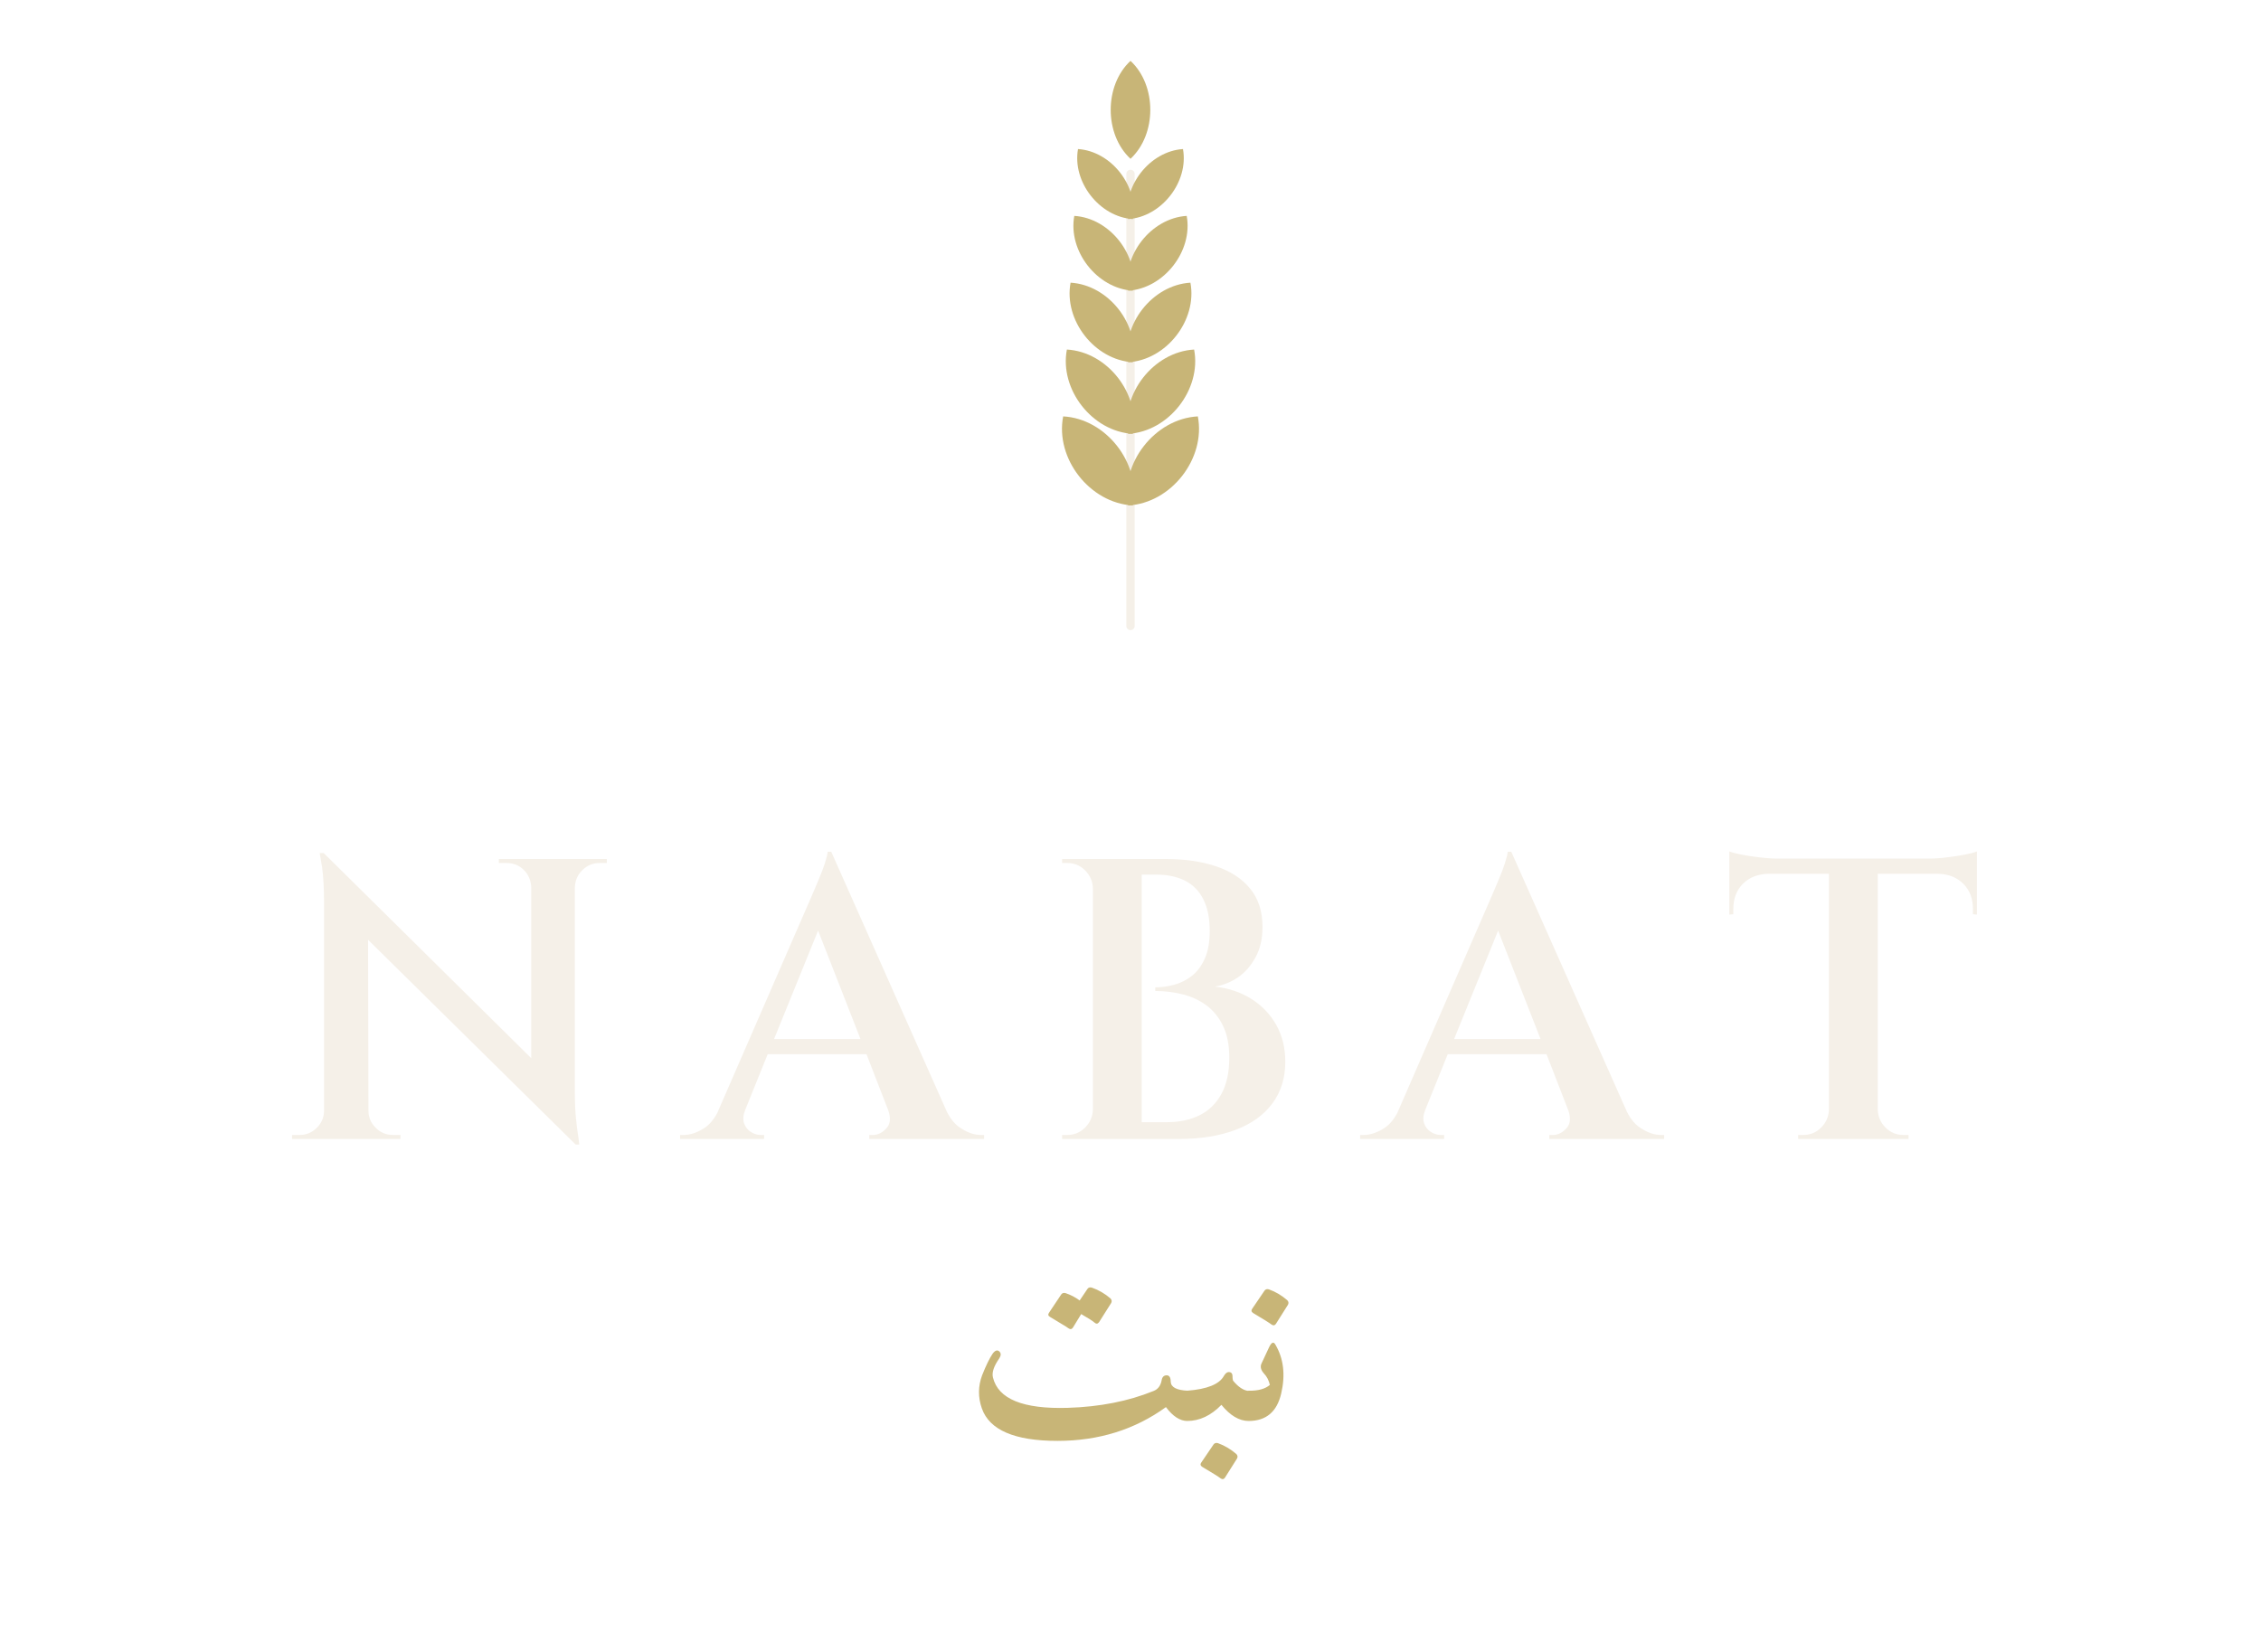
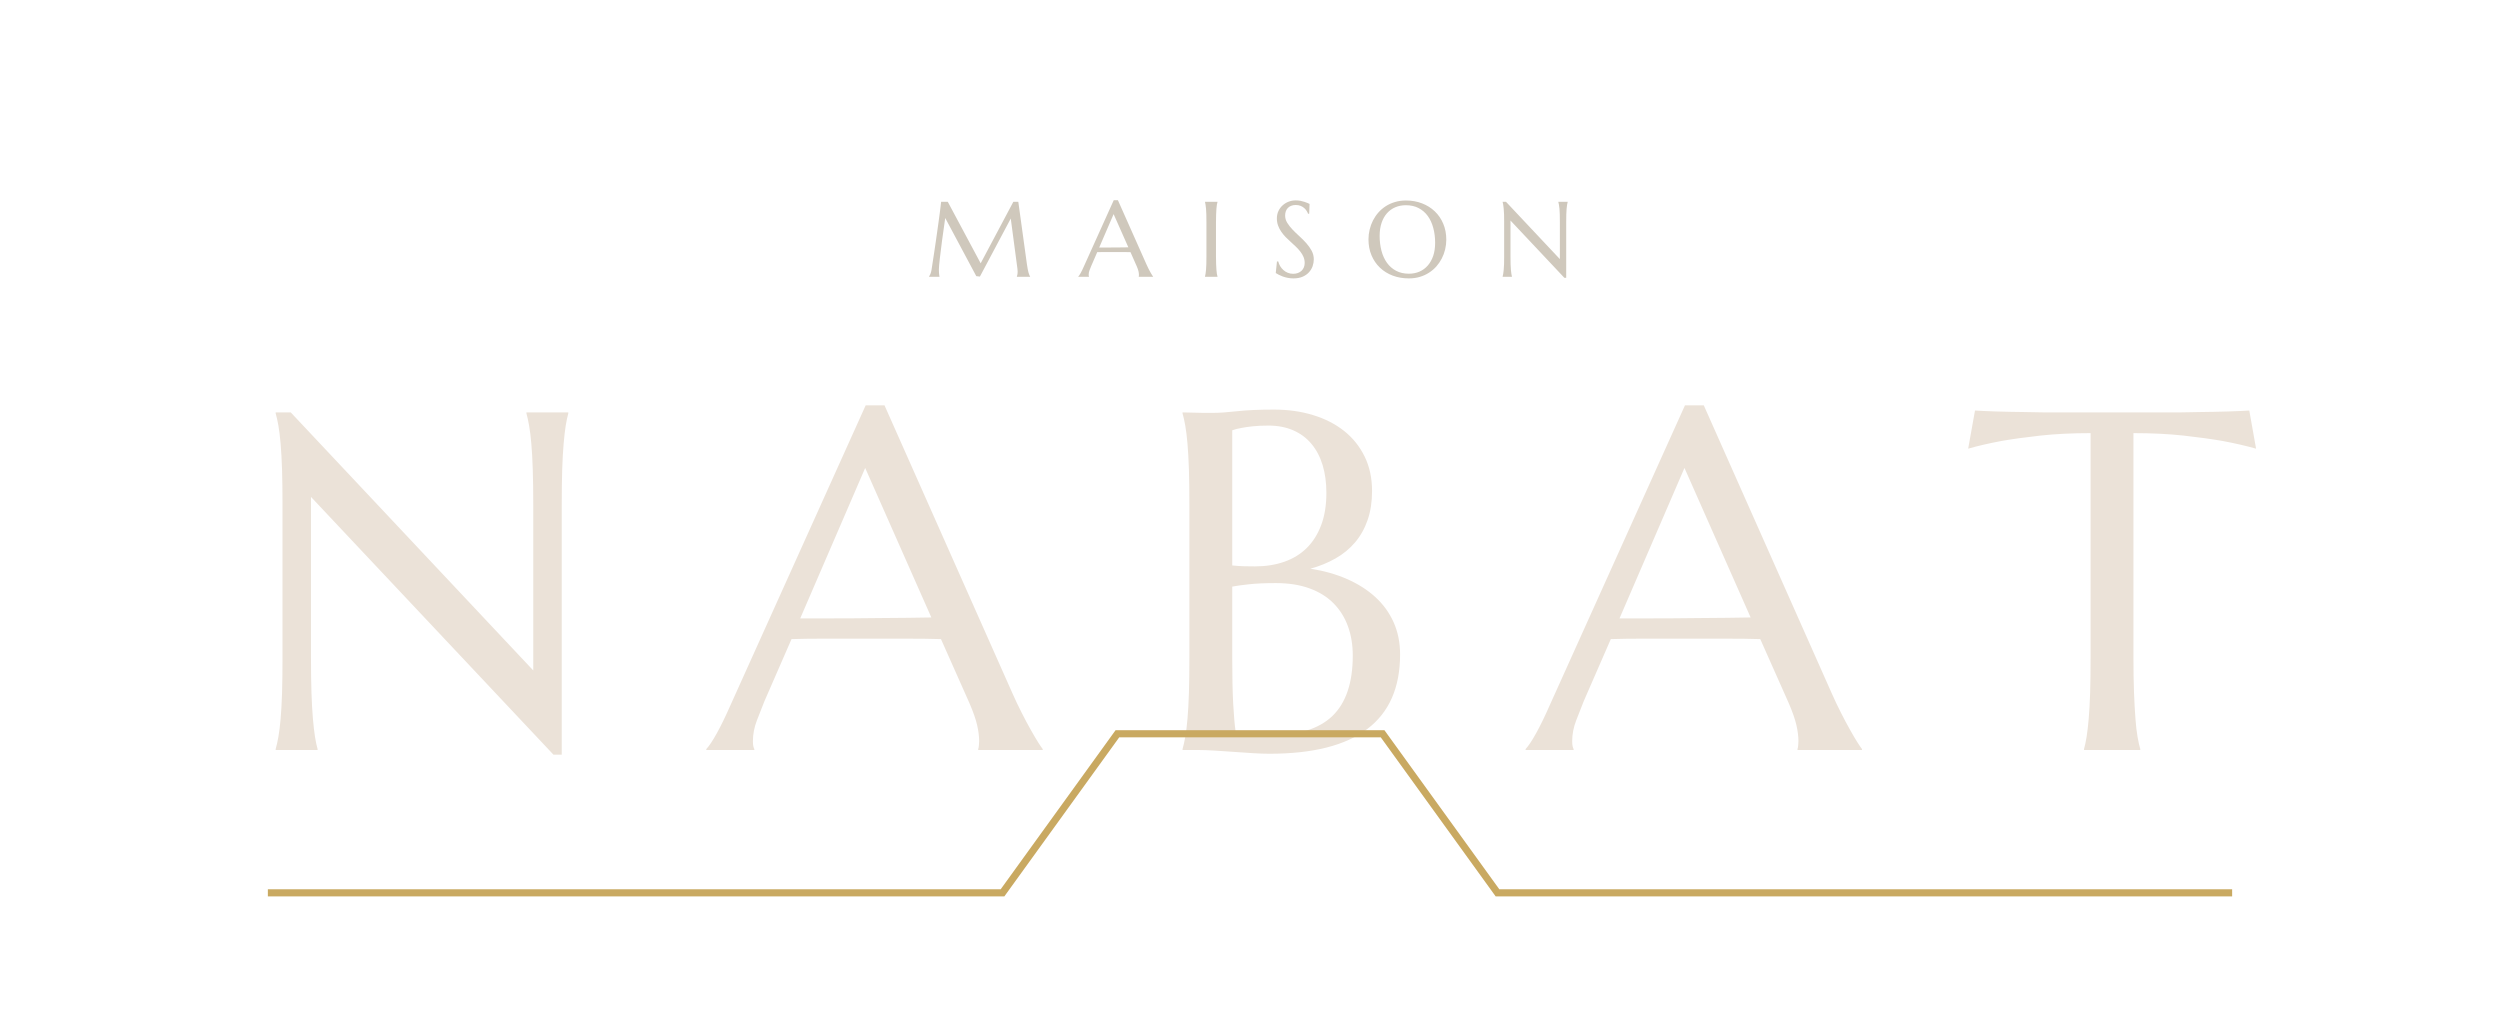
- <svg xmlns="http://www.w3.org/2000/svg" viewBox="0 0 520 380" role="img" aria-label="NABAT">
-   <style>.stem{stroke:#F5F0E8}.gr{fill:#C8B577}</style>
-   <g transform="translate(216.67 14)">
-     <path d="M43.33 130.00V26.00" stroke-width="1.91" stroke-linecap="round" fill="none" class="stem" />
-     <g class="gr">
-       <path transform="translate(43.85 102.27) rotate(-38)" d="M0 0C7.45 -6.50 7.45 -19.50 0 -26.00C-7.45 -19.50 -7.45 -6.50 0 0Z" />
-       <path transform="translate(42.81 102.27) rotate(38)" d="M0 0C7.45 -6.50 7.45 -19.50 0 -26.00C-7.45 -19.50 -7.45 -6.50 0 0Z" />
-       <path transform="translate(43.85 85.80) rotate(-38)" d="M0 0C7.02 -6.15 7.02 -18.46 0 -24.61C-7.02 -18.46 -7.02 -6.15 0 0Z" />
-       <path transform="translate(42.81 85.80) rotate(38)" d="M0 0C7.02 -6.15 7.02 -18.46 0 -24.61C-7.02 -18.46 -7.02 -6.15 0 0Z" />
-       <path transform="translate(43.85 69.33) rotate(-38)" d="M0 0C6.59 -5.81 6.59 -17.42 0 -23.23C-6.59 -17.42 -6.59 -5.81 0 0Z" />
-       <path transform="translate(42.81 69.33) rotate(38)" d="M0 0C6.59 -5.81 6.59 -17.42 0 -23.23C-6.59 -17.42 -6.59 -5.81 0 0Z" />
-       <path transform="translate(43.85 52.87) rotate(-38)" d="M0 0C6.15 -5.46 6.15 -16.38 0 -21.84C-6.15 -16.38 -6.15 -5.46 0 0Z" />
-       <path transform="translate(42.81 52.87) rotate(38)" d="M0 0C6.15 -5.46 6.15 -16.38 0 -21.84C-6.15 -16.38 -6.15 -5.46 0 0Z" />
-       <path transform="translate(43.85 36.40) rotate(-38)" d="M0 0C5.72 -5.11 5.72 -15.34 0 -20.45C-5.72 -15.34 -5.72 -5.11 0 0Z" />
-       <path transform="translate(42.81 36.40) rotate(38)" d="M0 0C5.72 -5.11 5.72 -15.34 0 -20.45C-5.72 -15.34 -5.72 -5.11 0 0Z" />
-       <path transform="translate(43.33 22.53) rotate(0)" d="M0 0C6.07 -5.63 6.07 -16.90 0 -22.53C-6.07 -16.90 -6.07 -5.63 0 0Z" />
-     </g>
-   </g>
-   <path fill="#F5F0E8" d="M73.52 196.22L74.44 196.22L122.18 243.42L122.18 204.13Q122.09 201.74 120.48 200.13Q118.87 198.52 116.48 198.52L116.48 198.52L114.73 198.52L114.73 197.60L139.57 197.60L139.57 198.52L137.92 198.52Q135.62 198.52 133.96 200.13Q132.30 201.74 132.21 204.13L132.21 204.13L132.21 251.51Q132.21 254.82 132.49 257.49Q132.76 260.16 133.04 261.72L133.04 261.72L133.22 263.29L132.40 263.29L84.65 216.18L84.74 255.47L84.74 255.47Q84.74 257.77 86.40 259.42Q88.05 261.08 90.35 261.08L90.35 261.08L92.10 261.08L92.10 262L67.17 262L67.17 261.08L68.92 261.08Q71.22 261.08 72.87 259.42Q74.53 257.77 74.53 255.47L74.53 255.47L74.53 207.72Q74.53 202.75 74.07 199.44L74.07 199.44L73.52 196.22ZM190.36 195.94L191.18 195.94L217.77 255.74Q219.15 258.50 221.27 259.70L221.27 259.70Q223.48 261.08 225.59 261.08L225.59 261.08L226.33 261.08L226.33 262L199.92 262L199.92 261.08L200.75 261.08Q202.50 261.08 203.88 259.52L203.88 259.52Q205.17 258.14 204.34 255.56L204.34 255.56L199.28 242.50L176.56 242.50L171.40 255.28L171.40 255.28Q170.67 257.12 171.13 258.41Q171.59 259.70 172.69 260.39Q173.80 261.08 174.90 261.08L174.90 261.08L175.73 261.08L175.73 262L156.41 262L156.41 261.08L157.24 261.08Q159.35 261.08 161.65 259.70L161.65 259.70Q163.58 258.60 164.96 256.02L164.96 256.02L186.22 207.17Q186.40 206.80 187.00 205.37Q187.60 203.95 188.38 202.11Q189.16 200.27 189.71 198.57Q190.26 196.86 190.36 195.94L190.36 195.94ZM197.90 239L188.15 214.07L178.03 239L197.90 239ZM251.35 255.28L251.35 255.28L251.35 204.32Q251.26 201.92 249.56 200.22Q247.86 198.52 245.46 198.52L245.46 198.52L244.27 198.52L244.27 197.60L268.10 197.60Q274.72 197.60 279.73 199.30Q284.75 201.00 287.55 204.45Q290.36 207.90 290.36 213.24L290.36 213.24Q290.36 217.29 288.75 220.23Q287.14 223.18 284.70 224.83Q282.26 226.49 279.41 226.95L279.41 226.95Q284.20 227.50 287.83 229.80Q291.46 232.10 293.53 235.78Q295.60 239.46 295.60 244.24L295.60 244.24Q295.60 249.86 292.61 253.86Q289.62 257.86 284.10 259.93Q278.58 262 271.13 262L271.13 262L244.27 262L244.27 261.08L245.46 261.08Q247.86 261.08 249.56 259.38Q251.26 257.68 251.35 255.28ZM265.89 201.19L262.58 201.19L262.58 258.14L268.37 258.14Q272.70 258.14 275.92 256.53Q279.14 254.92 280.93 251.60Q282.72 248.29 282.72 243.32L282.72 243.32Q282.72 238.91 281.25 235.92Q279.78 232.93 277.34 231.18Q274.90 229.43 271.87 228.70Q268.83 227.96 265.70 227.96L265.70 227.96L265.70 227.13Q267.82 227.13 270.03 226.53Q272.24 225.94 274.08 224.51Q275.92 223.08 277.07 220.55Q278.22 218.02 278.22 214.16L278.22 214.16Q278.22 209.74 276.74 206.85Q275.27 203.95 272.51 202.57Q269.75 201.19 265.89 201.19L265.89 201.19ZM346.76 195.94L347.58 195.94L374.17 255.74Q375.55 258.50 377.67 259.70L377.67 259.70Q379.88 261.08 381.99 261.08L381.99 261.08L382.73 261.08L382.73 262L356.32 262L356.32 261.08L357.15 261.08Q358.90 261.08 360.28 259.52L360.28 259.52Q361.57 258.14 360.74 255.56L360.74 255.56L355.68 242.50L332.96 242.50L327.80 255.28L327.80 255.28Q327.07 257.12 327.53 258.41Q327.99 259.70 329.09 260.39Q330.20 261.08 331.30 261.08L331.30 261.08L332.13 261.08L332.13 262L312.81 262L312.81 261.08L313.64 261.08Q315.75 261.08 318.05 259.70L318.05 259.70Q319.98 258.60 321.36 256.02L321.36 256.02L342.62 207.17Q342.80 206.80 343.40 205.37Q344.00 203.95 344.78 202.11Q345.56 200.27 346.11 198.57Q346.66 196.86 346.76 195.94L346.76 195.94ZM354.30 239L344.55 214.07L334.43 239L354.30 239ZM454.67 195.85L454.67 195.85L454.67 210.39L453.75 210.30L453.75 209.10Q453.75 205.51 451.54 203.30Q449.34 201.10 445.75 201.00L445.75 201.00L431.86 201.00L431.86 255.28Q431.95 257.68 433.65 259.38Q435.35 261.08 437.74 261.08L437.74 261.08L438.94 261.08L438.94 262L413.55 262L413.55 261.08L414.74 261.08Q417.14 261.08 418.84 259.38Q420.54 257.68 420.63 255.28L420.63 255.28L420.63 201.00L406.65 201.00Q403.06 201.10 400.85 203.30Q398.64 205.51 398.64 209.10L398.64 209.10L398.64 210.30L397.72 210.39L397.72 195.85Q398.64 196.22 400.53 196.59Q402.42 196.96 404.72 197.23Q407.02 197.51 408.95 197.51L408.95 197.51L443.45 197.51Q445.47 197.51 447.73 197.23Q449.98 196.96 451.91 196.59Q453.84 196.22 454.67 195.85Z" />
-   <path fill="#C8B577" d="M228.30 311.38L228.30 311.38Q229.17 310.22 229.87 310.92L229.87 310.92Q230.45 311.50 229.81 312.49L229.81 312.49Q227.95 315.15 228.36 316.84L228.36 316.84Q230.16 324.32 245.59 323.85L245.59 323.85Q256.61 323.51 265.31 319.97L265.31 319.97Q266.81 319.39 267.16 317.53L267.16 317.53Q267.34 316.37 268.32 316.37L268.32 316.37Q269.25 316.37 269.25 317.88L269.25 317.88Q269.37 319.74 273.14 319.91L273.14 319.91Q274.76 319.97 275.11 321.48L275.11 321.48Q275.28 322.06 275.11 323.80L275.11 323.80Q274.76 326.87 273.08 326.87L273.08 326.87Q270.53 326.87 268.15 323.68L268.15 323.68Q257.42 331.45 243.21 331.45L243.21 331.45Q228.42 331.45 225.81 323.97L225.81 323.97Q224.47 320.14 225.87 316.37L225.87 316.37Q227.20 313.01 228.30 311.38ZM248.31 299.15L250.11 296.48Q250.46 296.01 251.10 296.19L251.10 296.19Q252.26 296.59 253.36 297.23Q254.46 297.87 255.39 298.68L255.39 298.68Q255.85 299.15 255.56 299.73L255.56 299.73L252.78 304.13Q252.31 304.77 251.73 304.25L251.73 304.25Q251.50 304.02 250.72 303.52Q249.94 303.03 248.66 302.28L248.66 302.28L246.75 305.41Q246.34 305.99 245.70 305.53L245.70 305.53Q245.41 305.29 244.34 304.66Q243.27 304.02 241.47 302.92L241.47 302.92Q240.83 302.57 241.29 301.93L241.29 301.93L244.08 297.75Q244.43 297.29 245.06 297.46L245.06 297.46Q246.80 298.04 248.31 299.15L248.31 299.15ZM283.58 317.59L283.58 317.59Q285.38 319.79 287.17 319.97L287.17 319.97Q288.80 320.14 289.03 321.13L289.03 321.13Q289.20 321.82 289.03 323.56L289.03 323.56Q288.97 324.43 288.77 325.04Q288.56 325.65 288.39 326.06L288.39 326.06Q288.04 326.87 287.17 326.87L287.17 326.87Q283.93 326.87 280.91 323.16L280.91 323.16Q277.31 326.87 273.02 326.87L273.02 326.87Q271.80 326.87 271.46 325.30L271.46 325.30L270.93 322.93Q270.76 322.00 271.40 321.01L271.40 321.01Q272.04 319.97 273.02 319.91L273.02 319.91Q279.92 319.39 281.49 316.49L281.49 316.49Q282.01 315.62 282.59 315.62L282.59 315.62Q283.46 315.62 283.46 316.60L283.46 316.60Q283.46 317.07 283.52 317.30Q283.58 317.53 283.58 317.59ZM276.27 336.44L279.11 332.26Q279.46 331.80 280.10 331.97L280.10 331.97Q281.26 332.38 282.33 333.02Q283.40 333.66 284.33 334.47L284.33 334.47Q284.80 334.93 284.50 335.51L284.50 335.51L281.72 339.92Q281.31 340.50 280.68 340.04L280.68 340.04Q280.10 339.57 276.50 337.43L276.50 337.43Q275.86 337.02 276.27 336.44L276.27 336.44ZM290.13 313.65L290.13 313.65L291.81 310.05Q292.68 308.14 293.32 309.30L293.32 309.30Q296.16 314.11 294.66 320.55L294.66 320.55Q293.20 326.87 287.17 326.87L287.17 326.87Q286.01 326.87 285.49 324.90L285.49 324.90Q285.26 323.91 285.14 323.13Q285.03 322.35 285.03 321.77L285.03 321.77Q285.03 320.61 286.25 320.08L286.25 320.08Q286.71 319.91 287.17 319.91L287.17 319.91Q290.42 319.97 292.05 318.58L292.05 318.58Q291.70 317.01 290.71 315.97L290.71 315.97Q289.61 314.75 290.13 313.65ZM287.99 301.06L290.83 296.88Q291.18 296.42 291.81 296.59L291.81 296.59Q292.97 297 294.05 297.64Q295.12 298.28 296.05 299.09L296.05 299.09Q296.51 299.55 296.22 300.13L296.22 300.13L293.44 304.54Q293.03 305.12 292.39 304.66L292.39 304.66Q291.81 304.19 288.22 302.05L288.22 302.05Q287.58 301.64 287.99 301.06L287.99 301.06Z" />
+ <svg xmlns="http://www.w3.org/2000/svg" viewBox="0 0 560 230" role="img" aria-label="Maison NABAT">
+   <path fill="#CFC8BC" d="M208.11 62L208.11 61.95Q208.24 61.77 208.40 61.40Q208.56 61.03 208.66 60.46L208.66 60.46Q208.79 59.64 208.94 58.62Q209.10 57.59 209.27 56.47Q209.44 55.34 209.61 54.17Q209.78 52.99 209.94 51.85Q210.10 50.70 210.25 49.64Q210.39 48.58 210.51 47.70Q210.63 46.82 210.70 46.17Q210.78 45.52 210.81 45.20L210.81 45.20L212.30 45.20L219.67 58.98L226.99 45.20L228.10 45.20L230.02 59.12Q230.10 59.77 230.20 60.24Q230.29 60.71 230.38 61.04Q230.48 61.38 230.57 61.60Q230.65 61.81 230.74 61.95L230.74 61.95L230.74 62L227.78 62L227.78 61.95Q227.84 61.82 227.89 61.53Q227.95 61.24 227.95 60.83L227.95 60.83Q227.95 60.68 227.93 60.52Q227.92 60.36 227.90 60.17L227.90 60.17L226.41 48.95L219.50 61.95L218.69 61.86L211.73 48.83Q211.32 51.61 211.01 53.96L211.01 53.96Q210.88 54.97 210.76 55.97Q210.63 56.97 210.53 57.84Q210.43 58.71 210.37 59.37Q210.31 60.03 210.31 60.35L210.31 60.35Q210.31 60.75 210.33 61.05Q210.36 61.36 210.38 61.57L210.38 61.57Q210.42 61.81 210.45 62L210.45 62L208.11 62ZM258.29 62L255.08 62L255.08 61.95Q255.10 61.89 255.11 61.78Q255.12 61.66 255.12 61.57L255.12 61.57Q255.12 61.20 255.02 60.76Q254.92 60.32 254.64 59.67L254.64 59.67L253.23 56.48Q252.57 56.46 251.48 56.46Q250.39 56.46 249.12 56.46L249.12 56.46Q248.20 56.46 247.34 56.46Q246.48 56.46 245.78 56.48L245.78 56.48L244.44 59.57Q244.26 60.01 244.06 60.52Q243.86 61.04 243.86 61.57L243.86 61.57Q243.86 61.72 243.89 61.82Q243.91 61.92 243.93 61.95L243.93 61.95L243.93 62L241.54 62L241.54 61.95Q241.75 61.73 242.07 61.16Q242.39 60.59 242.76 59.74L242.76 59.74L249.48 44.84L250.41 44.84L256.78 59.16Q257.00 59.67 257.24 60.14Q257.48 60.62 257.69 60.99Q257.90 61.37 258.07 61.63Q258.23 61.88 258.29 61.95L258.29 61.95L258.29 62ZM246.22 55.45L247.48 55.45Q248.16 55.45 248.88 55.44Q249.59 55.44 250.28 55.43Q250.96 55.43 251.60 55.42Q252.23 55.41 252.75 55.40L252.75 55.40L249.45 47.96L246.22 55.45ZM269.92 62L269.92 61.95Q269.99 61.71 270.04 61.34Q270.10 60.98 270.15 60.44Q270.20 59.90 270.22 59.16Q270.24 58.41 270.24 57.42L270.24 57.42L270.24 49.79Q270.24 48.79 270.22 48.05Q270.20 47.30 270.15 46.76Q270.10 46.21 270.04 45.85Q269.99 45.49 269.92 45.24L269.92 45.24L269.92 45.20L272.72 45.20L272.72 45.24Q272.65 45.49 272.58 45.85Q272.52 46.21 272.48 46.76Q272.43 47.30 272.41 48.05Q272.38 48.79 272.38 49.79L272.38 49.79L272.38 57.42Q272.38 58.41 272.41 59.16Q272.43 59.90 272.48 60.44Q272.52 60.98 272.58 61.34Q272.65 61.71 272.72 61.95L272.72 61.95L272.72 62L269.92 62ZM293.34 45.68L293.26 47.87L293.00 47.87Q292.91 47.60 292.70 47.26Q292.50 46.92 292.16 46.62Q291.83 46.32 291.36 46.12Q290.88 45.92 290.24 45.92L290.24 45.92Q289.66 45.92 289.22 46.10Q288.77 46.27 288.47 46.59Q288.17 46.91 288.02 47.34Q287.87 47.77 287.87 48.30L287.87 48.30Q287.87 49.14 288.34 49.91Q288.82 50.68 289.53 51.43Q290.25 52.18 291.08 52.93Q291.91 53.68 292.63 54.49Q293.34 55.30 293.82 56.18Q294.29 57.07 294.29 58.09L294.29 58.09Q294.29 58.85 294.03 59.62Q293.76 60.38 293.21 60.99Q292.66 61.60 291.80 61.98Q290.93 62.36 289.73 62.36L289.73 62.36Q289.07 62.36 288.46 62.24Q287.86 62.12 287.35 61.94Q286.84 61.75 286.43 61.54Q286.03 61.33 285.77 61.16L285.77 61.16L286.04 58.57L286.33 58.57Q286.46 59.12 286.76 59.62Q287.05 60.11 287.48 60.49Q287.91 60.88 288.46 61.10Q289.01 61.33 289.66 61.33L289.66 61.33Q290.26 61.33 290.74 61.15Q291.21 60.97 291.55 60.65Q291.89 60.32 292.07 59.88Q292.25 59.43 292.25 58.91L292.25 58.91Q292.25 58.17 291.98 57.54Q291.71 56.91 291.27 56.35Q290.83 55.79 290.28 55.26Q289.72 54.73 289.14 54.20Q288.55 53.67 287.99 53.11Q287.44 52.54 287.00 51.90Q286.56 51.27 286.29 50.53Q286.02 49.80 286.02 48.92L286.02 48.92Q286.02 48.00 286.38 47.25Q286.73 46.51 287.33 45.98Q287.92 45.45 288.67 45.17Q289.42 44.89 290.21 44.89L290.21 44.89Q290.80 44.89 291.29 44.98Q291.78 45.08 292.18 45.21Q292.57 45.34 292.86 45.46Q293.16 45.59 293.34 45.68L293.34 45.68ZM314.92 44.91L314.92 44.91Q316.88 44.91 318.53 45.55Q320.19 46.19 321.40 47.35Q322.61 48.50 323.29 50.12Q323.97 51.73 323.97 53.69L323.97 53.69Q323.97 54.80 323.71 55.88Q323.45 56.96 322.95 57.92Q322.45 58.88 321.73 59.70Q321.00 60.51 320.07 61.10Q319.14 61.70 318.01 62.03Q316.89 62.36 315.59 62.36L315.59 62.36Q313.63 62.36 311.97 61.74Q310.31 61.11 309.11 59.96Q307.90 58.81 307.22 57.20Q306.54 55.59 306.54 53.62L306.54 53.62Q306.54 52.51 306.80 51.43Q307.06 50.35 307.55 49.38Q308.05 48.41 308.77 47.59Q309.49 46.78 310.42 46.18Q311.36 45.58 312.49 45.25Q313.62 44.91 314.92 44.91ZM315.59 61.31L315.59 61.31Q316.89 61.31 317.97 60.84Q319.04 60.37 319.82 59.48Q320.60 58.59 321.04 57.31Q321.47 56.02 321.47 54.39L321.47 54.39Q321.47 52.59 321.05 51.05Q320.64 49.51 319.82 48.38Q319.00 47.25 317.77 46.61Q316.55 45.97 314.92 45.97L314.92 45.97Q313.62 45.97 312.54 46.43Q311.46 46.89 310.68 47.77Q309.90 48.65 309.47 49.93Q309.04 51.21 309.04 52.84L309.04 52.84Q309.04 54.63 309.45 56.18Q309.86 57.73 310.68 58.87Q311.50 60.01 312.73 60.66Q313.96 61.31 315.59 61.31ZM336.59 45.20L337.34 45.20L349.41 58.04L349.41 49.79Q349.41 48.79 349.39 48.05Q349.36 47.30 349.32 46.76Q349.27 46.21 349.20 45.85Q349.14 45.49 349.07 45.24L349.07 45.24L349.07 45.20L351.16 45.20L351.16 45.24Q351.08 45.49 351.03 45.85Q350.97 46.21 350.92 46.76Q350.87 47.30 350.85 48.05Q350.83 48.79 350.83 49.79L350.83 49.79L350.83 62.23L350.42 62.23L338.35 49.40L338.35 57.42Q338.35 58.41 338.37 59.16Q338.39 59.90 338.44 60.44Q338.49 60.98 338.55 61.34Q338.60 61.71 338.67 61.95L338.67 61.95L338.67 62L336.59 62L336.59 61.95Q336.66 61.71 336.72 61.34Q336.79 60.98 336.83 60.44Q336.88 59.90 336.91 59.16Q336.93 58.41 336.93 57.42L336.93 57.42L336.93 49.79Q336.93 48.79 336.91 48.05Q336.88 47.30 336.83 46.76Q336.79 46.21 336.72 45.85Q336.66 45.49 336.59 45.24L336.59 45.24L336.59 45.20Z" />
+   <path fill="#EBE2D8" d="M61.75 92.38L65.13 92.38L119.45 150.18L119.45 113.05Q119.45 108.57 119.34 105.22Q119.24 101.87 119.02 99.42Q118.81 96.97 118.52 95.33Q118.23 93.70 117.92 92.59L117.92 92.59L117.92 92.38L127.30 92.38L127.30 92.59Q126.99 93.70 126.72 95.33Q126.46 96.97 126.25 99.42Q126.04 101.87 125.93 105.22Q125.83 108.57 125.83 113.05L125.83 113.05L125.83 169.05L123.98 169.05L69.66 111.31L69.66 147.38Q69.66 151.86 69.77 155.21Q69.88 158.56 70.09 160.99Q70.30 163.41 70.56 165.05Q70.82 166.68 71.14 167.79L71.14 167.79L71.14 168L61.75 168L61.75 167.79Q62.07 166.68 62.36 165.05Q62.65 163.41 62.86 160.99Q63.07 158.56 63.18 155.21Q63.28 151.86 63.28 147.38L63.28 147.38L63.28 113.05Q63.28 108.57 63.18 105.22Q63.07 101.87 62.86 99.42Q62.65 96.97 62.36 95.33Q62.07 93.70 61.75 92.59L61.75 92.59L61.75 92.38ZM233.57 168L219.12 168L219.12 167.79Q219.22 167.53 219.27 167.00Q219.33 166.47 219.33 166.05L219.33 166.05Q219.33 164.41 218.88 162.44Q218.43 160.46 217.16 157.51L217.16 157.51L210.78 143.16Q207.83 143.06 202.93 143.06Q198.02 143.06 192.33 143.06L192.33 143.06Q188.16 143.06 184.28 143.06Q180.41 143.06 177.30 143.16L177.30 143.16L171.23 157.08Q170.44 159.04 169.55 161.36Q168.65 163.68 168.65 166.05L168.65 166.05Q168.65 166.73 168.75 167.18Q168.86 167.63 168.97 167.79L168.97 167.79L168.97 168L158.21 168L158.21 167.79Q159.16 166.79 160.58 164.23Q162.00 161.67 163.69 157.82L163.69 157.82L193.91 90.80L198.13 90.80L226.76 155.24Q227.76 157.51 228.85 159.64Q229.93 161.78 230.88 163.46Q231.83 165.15 232.56 166.31Q233.30 167.47 233.57 167.79L233.57 167.79L233.57 168ZM179.25 138.52L184.94 138.52Q188.00 138.52 191.22 138.50Q194.44 138.47 197.52 138.44Q200.61 138.42 203.45 138.39Q206.30 138.36 208.62 138.31L208.62 138.31L193.80 104.82L179.25 138.52ZM266.42 147.38L266.42 113.05Q266.42 108.57 266.32 105.22Q266.21 101.87 266.00 99.42Q265.79 96.97 265.50 95.33Q265.21 93.70 264.89 92.59L264.89 92.59L264.89 92.38Q265.95 92.43 267.11 92.43L267.11 92.43Q268.11 92.48 269.35 92.48Q270.59 92.48 271.91 92.48L271.91 92.48Q273.80 92.48 277.05 92.12Q280.29 91.75 285.41 91.75L285.41 91.75Q290.15 91.75 294.16 92.99Q298.17 94.22 301.09 96.54Q304.02 98.87 305.68 102.27Q307.34 105.67 307.34 109.99L307.34 109.99Q307.34 113.63 306.34 116.50Q305.34 119.38 303.52 121.51Q301.70 123.65 299.14 125.10Q296.58 126.55 293.53 127.39L293.53 127.39Q298.01 128.08 301.70 129.69Q305.39 131.30 308.05 133.72Q310.72 136.15 312.17 139.39Q313.62 142.63 313.62 146.59L313.62 146.59Q313.62 157.72 306.29 163.28Q298.96 168.84 284.35 168.84L284.35 168.84Q282.77 168.84 280.66 168.71Q278.55 168.58 276.36 168.42Q274.17 168.26 272.06 168.13Q269.95 168 268.37 168L268.37 168L264.89 168L264.89 167.79Q265.21 166.68 265.50 165.05Q265.79 163.41 266.00 160.99Q266.21 158.56 266.32 155.21Q266.42 151.86 266.42 147.38L266.42 147.38ZM285.77 130.61L285.77 130.61Q282.19 130.61 279.76 130.88Q277.34 131.14 276.02 131.40L276.02 131.40L276.02 147.38Q276.02 153.55 276.23 157.56Q276.44 161.57 276.81 164.10L276.81 164.10Q278.81 164.36 280.82 164.57Q282.82 164.78 284.03 164.78L284.03 164.78Q293.90 164.78 298.46 160.38Q303.02 155.98 303.02 146.85L303.02 146.85Q303.02 143.27 301.94 140.29Q300.86 137.31 298.72 135.15Q296.58 132.98 293.34 131.80Q290.10 130.61 285.77 130.61ZM276.02 96.39L276.02 126.66Q277.50 126.81 278.66 126.84Q279.82 126.87 281.13 126.87L281.13 126.87Q284.72 126.87 287.67 125.84Q290.63 124.81 292.71 122.75Q294.79 120.70 295.95 117.61Q297.11 114.53 297.11 110.41L297.11 110.41Q297.11 106.99 296.27 104.19Q295.42 101.40 293.76 99.42Q292.10 97.44 289.68 96.39Q287.25 95.33 284.14 95.33L284.14 95.33Q282.14 95.33 280.63 95.49Q279.13 95.65 278.08 95.86L278.08 95.86Q276.86 96.07 276.02 96.39L276.02 96.39ZM417.09 168L402.64 168L402.64 167.79Q402.74 167.53 402.79 167.00Q402.85 166.47 402.85 166.05L402.85 166.05Q402.85 164.41 402.40 162.44Q401.95 160.46 400.68 157.51L400.68 157.51L394.30 143.16Q391.35 143.06 386.45 143.06Q381.54 143.06 375.85 143.06L375.85 143.06Q371.68 143.06 367.80 143.06Q363.93 143.06 360.82 143.16L360.82 143.16L354.75 157.08Q353.96 159.04 353.07 161.36Q352.17 163.68 352.17 166.05L352.17 166.05Q352.17 166.73 352.27 167.18Q352.38 167.63 352.49 167.79L352.49 167.79L352.49 168L341.73 168L341.73 167.79Q342.68 166.79 344.10 164.23Q345.52 161.67 347.21 157.82L347.21 157.82L377.43 90.80L381.65 90.80L410.28 155.24Q411.28 157.51 412.37 159.64Q413.45 161.78 414.40 163.46Q415.34 165.15 416.08 166.31Q416.82 167.47 417.09 167.79L417.09 167.79L417.09 168ZM362.77 138.52L368.46 138.52Q371.52 138.52 374.74 138.50Q377.96 138.47 381.04 138.44Q384.13 138.42 386.97 138.39Q389.82 138.36 392.14 138.31L392.14 138.31L377.32 104.82L362.77 138.52ZM468.29 147.38L468.29 97.02Q462.07 97.02 457.06 97.57Q452.05 98.13 448.41 98.76L448.41 98.76Q444.19 99.55 440.87 100.50L440.87 100.50L442.40 91.96Q443.03 92.01 444.30 92.06Q445.56 92.12 447.12 92.17Q448.68 92.22 450.39 92.25Q452.10 92.27 453.63 92.30Q455.16 92.33 456.35 92.35Q457.53 92.38 458.06 92.38L458.06 92.38L488.17 92.38Q488.70 92.38 489.89 92.35Q491.07 92.33 492.60 92.30Q494.13 92.27 495.85 92.25Q497.56 92.22 499.12 92.17Q500.67 92.12 501.94 92.06Q503.20 92.01 503.84 91.96L503.84 91.96L505.36 100.50Q501.99 99.55 497.77 98.76L497.77 98.76Q494.13 98.13 489.12 97.57Q484.11 97.02 477.89 97.02L477.89 97.02L477.89 147.38Q477.89 151.86 478.02 155.21Q478.15 158.56 478.34 160.99Q478.52 163.41 478.81 165.05Q479.10 166.68 479.42 167.79L479.42 167.79L479.42 168L466.82 168L466.82 167.79Q467.13 166.68 467.40 165.05Q467.66 163.41 467.87 160.99Q468.08 158.56 468.19 155.21Q468.29 151.86 468.29 147.38L468.29 147.38Z" />
+   <path d="M60 200H224.56L250.3 164.36H309.7L335.44 200H500" fill="none" stroke="#C9A961" stroke-width="1.6" />
</svg>
